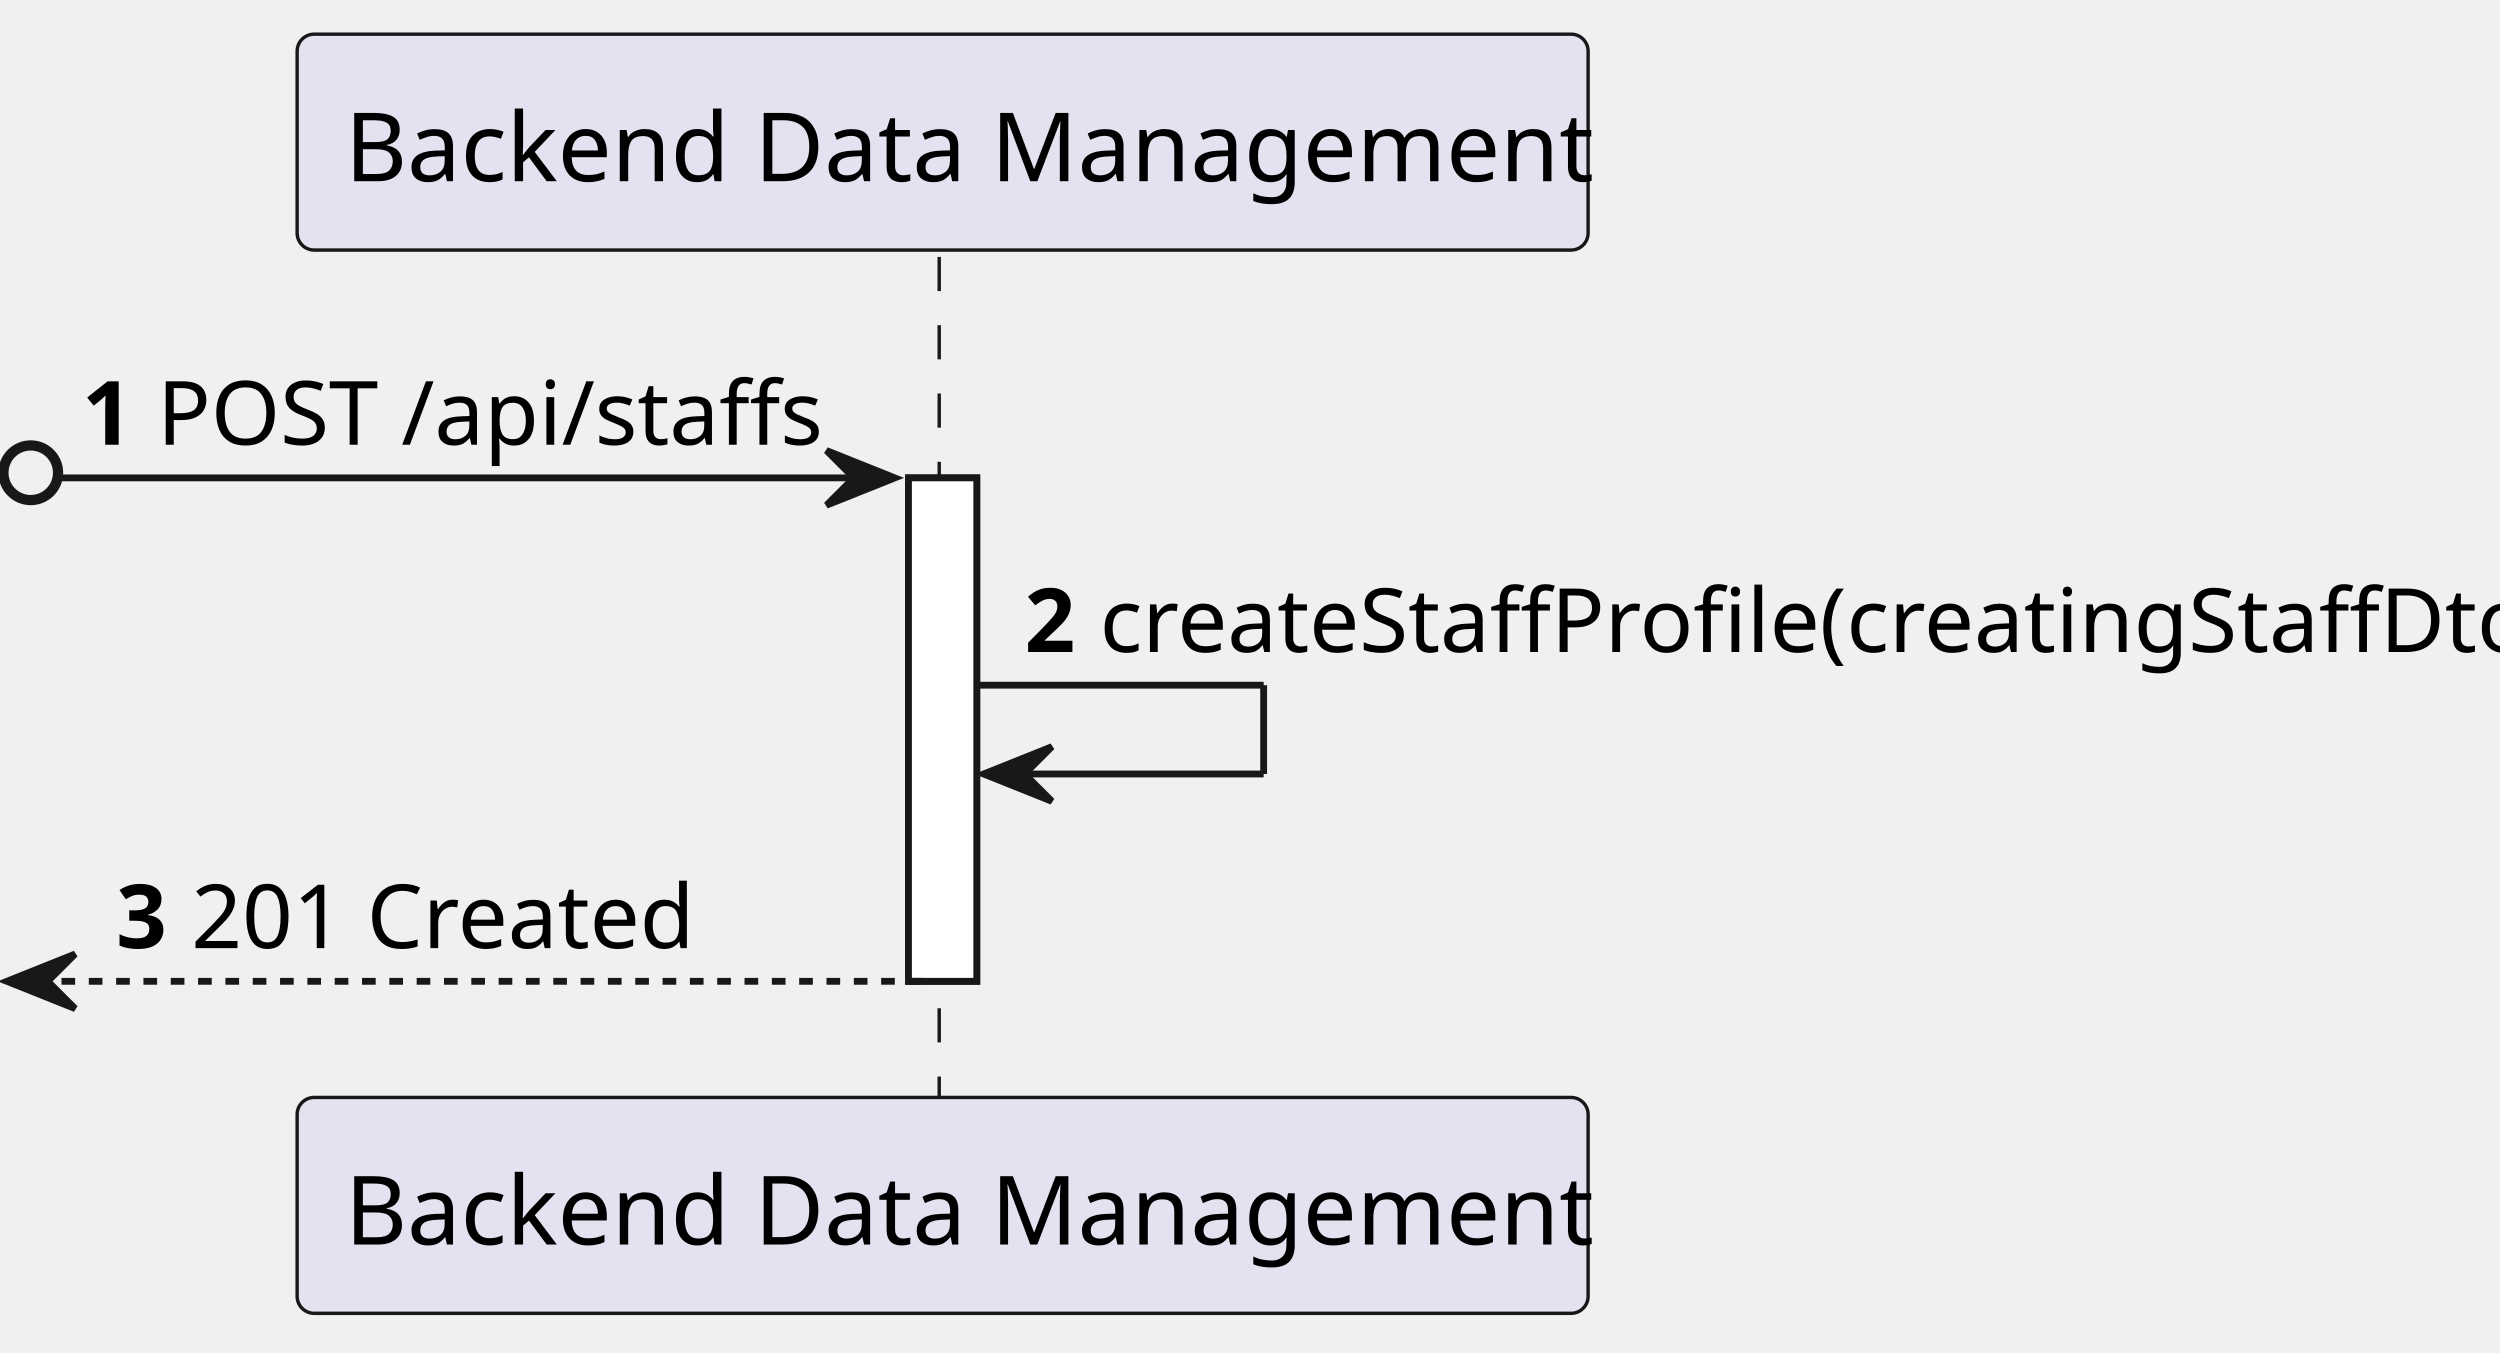
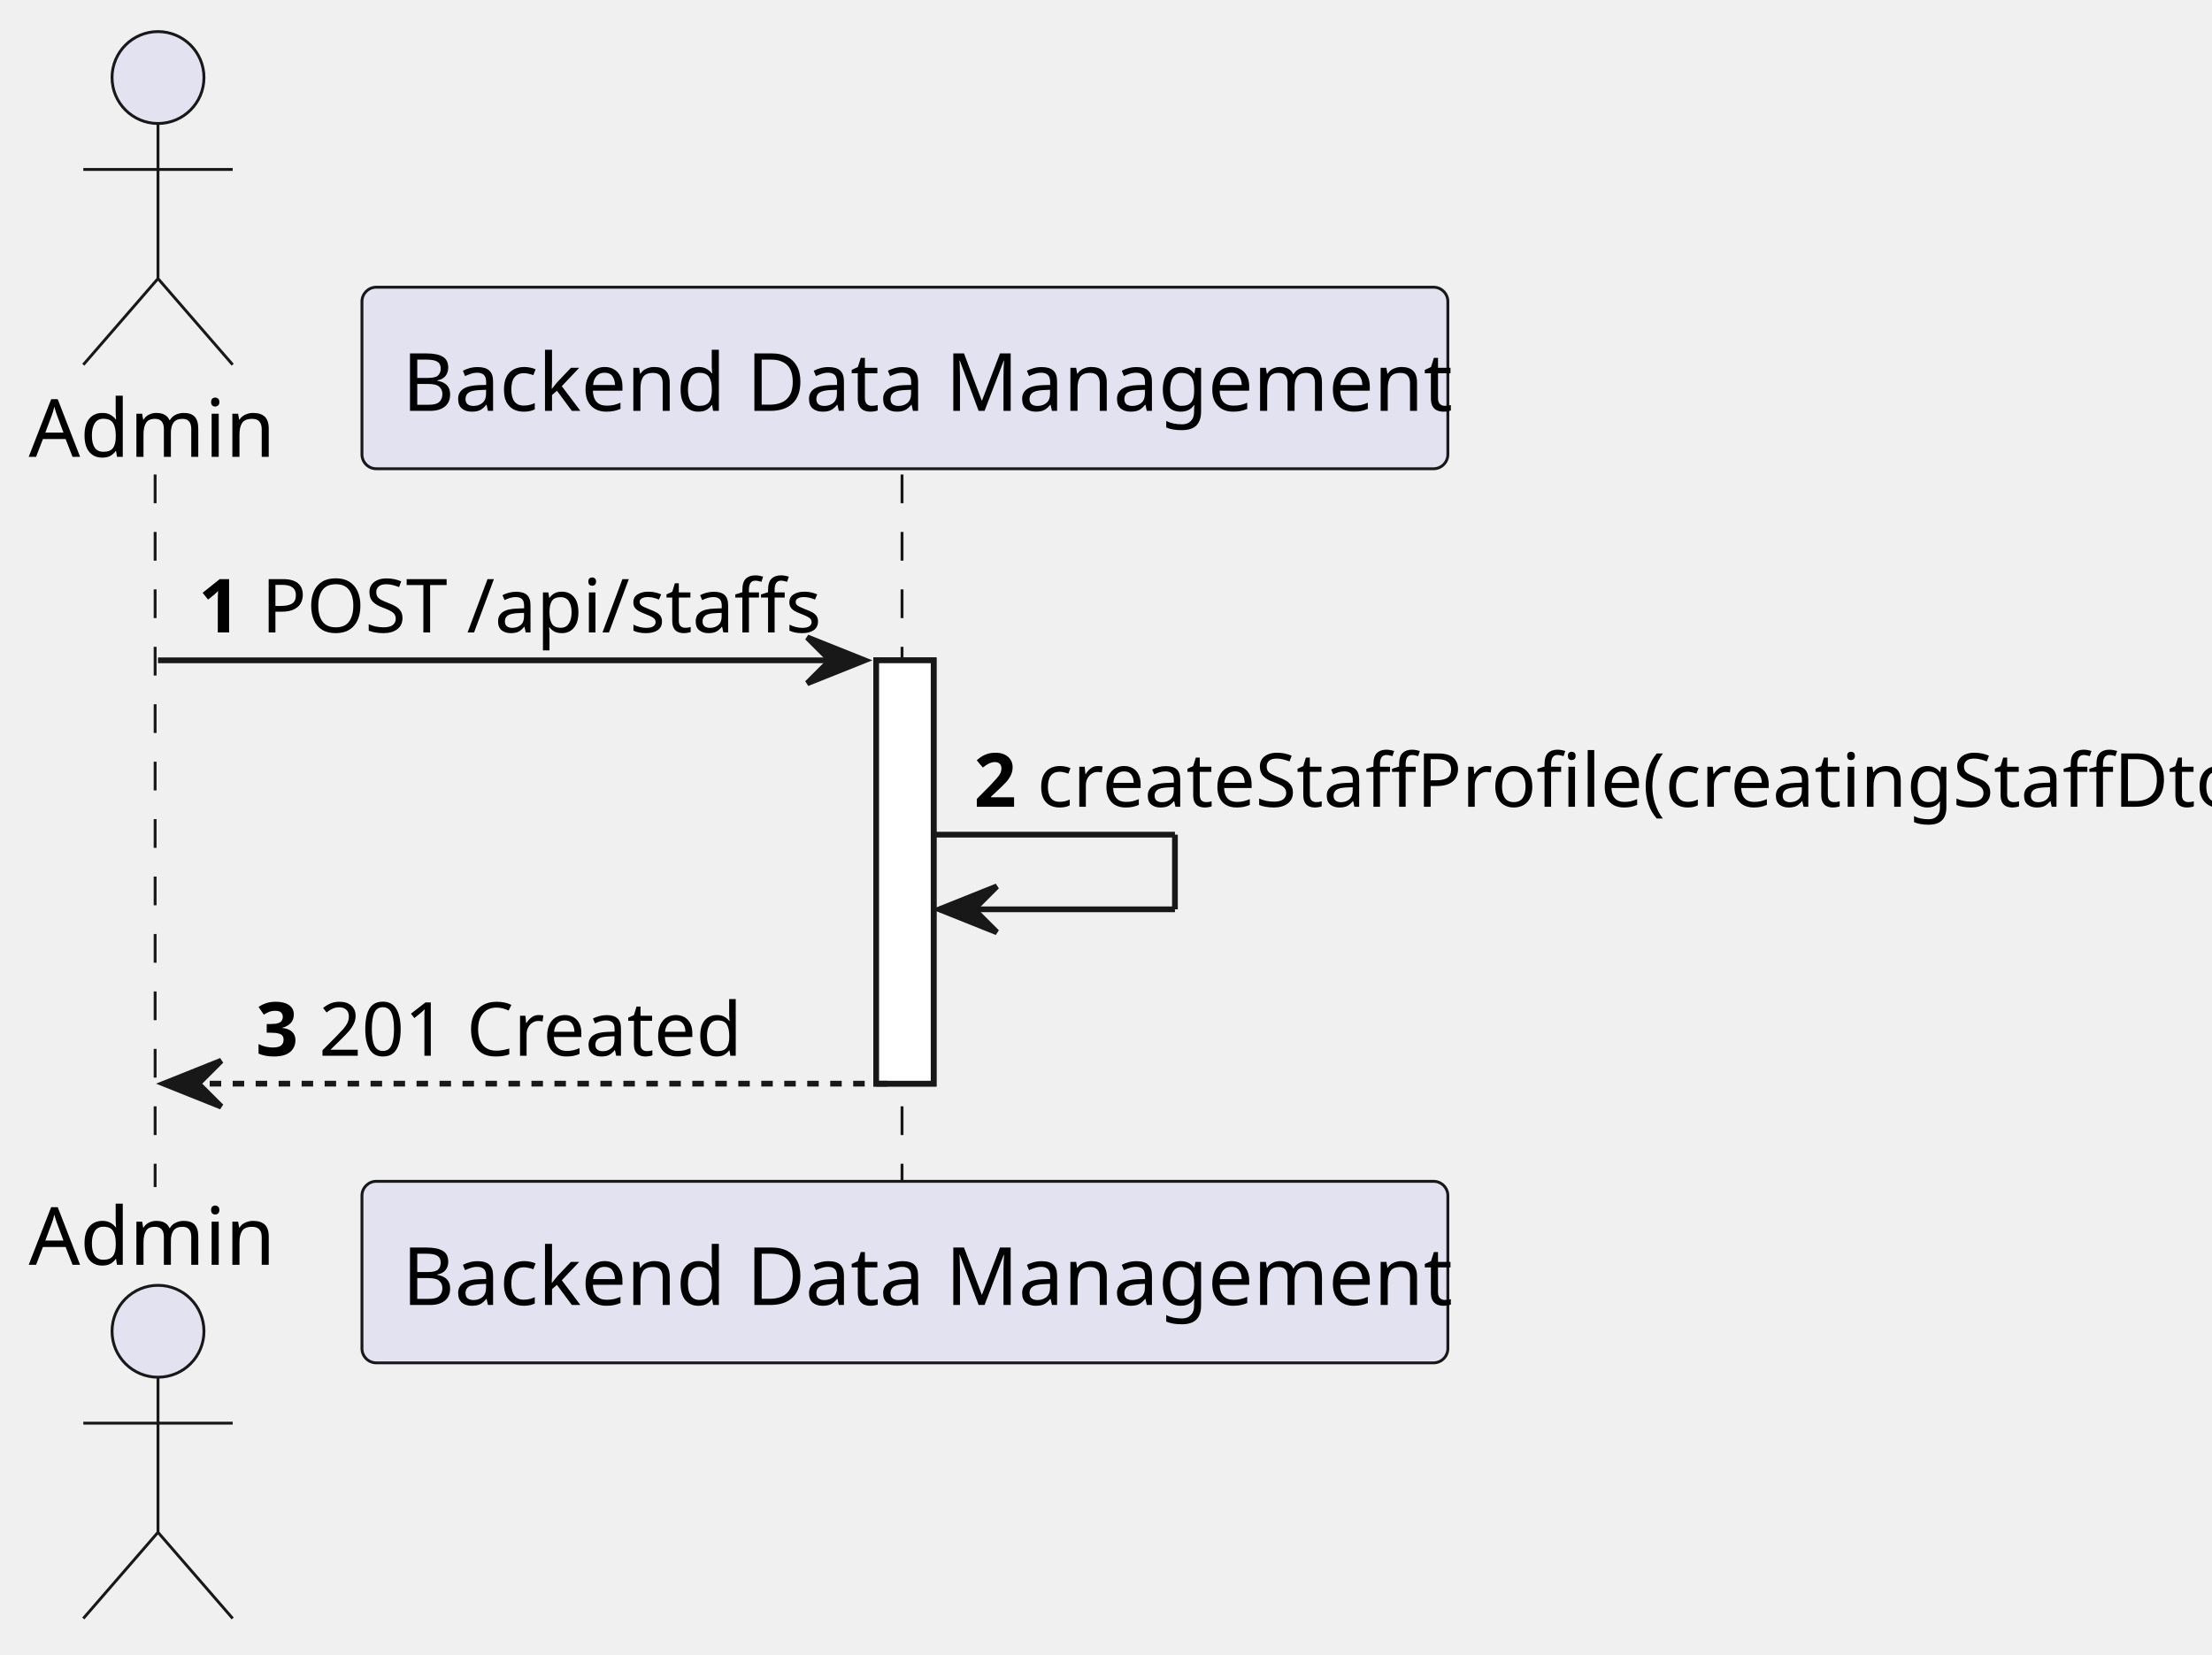
- <svg xmlns="http://www.w3.org/2000/svg" contentStyleType="text/css" height="198px" preserveAspectRatio="none" style="width:366px;height:198px;background:#FFFFFF;" version="1.1" viewBox="0 0 366 198" width="366px" zoomAndPan="magnify">
+ <svg xmlns="http://www.w3.org/2000/svg" contentStyleType="text/css" height="288px" preserveAspectRatio="none" style="width:385px;height:288px;background:#FFFFFF;" version="1.1" viewBox="0 0 385 288" width="385px" zoomAndPan="magnify">
  <defs />
  <g>
-     <rect fill="#FFFFFF" height="73.703" style="stroke:#181818;stroke-width:1.0;" width="10" x="133" y="69.961" />
-     <line style="stroke:#181818;stroke-width:0.5;stroke-dasharray:5.0,5.0;" x1="137.5" x2="137.5" y1="37.609" y2="161.664" />
-     <rect fill="#E2E2F0" height="31.609" rx="2.5" ry="2.5" style="stroke:#181818;stroke-width:0.5;" width="189" x="43.5" y="5" />
-     <text fill="#000000" font-family="sans-serif" font-size="14" lengthAdjust="spacing" textLength="175" x="50.5" y="26.533">Backend Data Management</text>
-     <rect fill="#E2E2F0" height="31.609" rx="2.5" ry="2.5" style="stroke:#181818;stroke-width:0.5;" width="189" x="43.5" y="160.664" />
-     <text fill="#000000" font-family="sans-serif" font-size="14" lengthAdjust="spacing" textLength="175" x="50.5" y="182.197">Backend Data Management</text>
-     <rect fill="#FFFFFF" height="73.703" style="stroke:#181818;stroke-width:1.0;" width="10" x="133" y="69.961" />
-     <ellipse cx="4.5" cy="69.211" fill="none" rx="4" ry="4" style="stroke:#181818;stroke-width:1.5;" />
-     <polygon fill="#181818" points="121,65.961,131,69.961,121,73.961,125,69.961" style="stroke:#181818;stroke-width:1.0;" />
-     <line style="stroke:#181818;stroke-width:1.0;" x1="9" x2="127" y1="69.961" y2="69.961" />
-     <text fill="#000000" font-family="sans-serif" font-size="13" font-weight="bold" lengthAdjust="spacing" textLength="7" x="12" y="65.105">1</text>
-     <text fill="#000000" font-family="sans-serif" font-size="13" lengthAdjust="spacing" textLength="95" x="23" y="65.105">POST /api/staffs</text>
-     <line style="stroke:#181818;stroke-width:1.0;" x1="143" x2="185" y1="100.312" y2="100.312" />
-     <line style="stroke:#181818;stroke-width:1.0;" x1="185" x2="185" y1="100.312" y2="113.312" />
-     <line style="stroke:#181818;stroke-width:1.0;" x1="144" x2="185" y1="113.312" y2="113.312" />
-     <polygon fill="#181818" points="154,109.312,144,113.312,154,117.312,150,113.312" style="stroke:#181818;stroke-width:1.0;" />
-     <text fill="#000000" font-family="sans-serif" font-size="13" font-weight="bold" lengthAdjust="spacing" textLength="7" x="150" y="95.456">2</text>
-     <text fill="#000000" font-family="sans-serif" font-size="13" lengthAdjust="spacing" textLength="198" x="161" y="95.456">createStaffProfile(creatingStaffDto)</text>
-     <polygon fill="#181818" points="11,139.664,1,143.664,11,147.664,7,143.664" style="stroke:#181818;stroke-width:1.0;" />
-     <line style="stroke:#181818;stroke-width:1.0;stroke-dasharray:2.0,2.0;" x1="5" x2="137" y1="143.664" y2="143.664" />
-     <text fill="#000000" font-family="sans-serif" font-size="13" font-weight="bold" lengthAdjust="spacing" textLength="7" x="17" y="138.808">3</text>
-     <text fill="#000000" font-family="sans-serif" font-size="13" lengthAdjust="spacing" textLength="70" x="28" y="138.808">201 Created</text>
+     <rect fill="#FFFFFF" height="73.703" style="stroke:#181818;stroke-width:1.0;" width="10" x="152.5" y="114.961" />
+     <line style="stroke:#181818;stroke-width:0.5;stroke-dasharray:5.0,5.0;" x1="27" x2="27" y1="82.609" y2="206.664" />
+     <line style="stroke:#181818;stroke-width:0.5;stroke-dasharray:5.0,5.0;" x1="157" x2="157" y1="82.609" y2="206.664" />
+     <text fill="#000000" font-family="sans-serif" font-size="14" lengthAdjust="spacing" textLength="39" x="5" y="79.533">Admin</text>
+     <ellipse cx="27.5" cy="13.5" fill="#E2E2F0" rx="8" ry="8" style="stroke:#181818;stroke-width:0.5;" />
+     <path d="M27.5,21.5 L27.5,48.5 M14.5,29.5 L40.5,29.5 M27.5,48.5 L14.5,63.5 M27.5,48.5 L40.5,63.5 " fill="none" style="stroke:#181818;stroke-width:0.5;" />
+     <text fill="#000000" font-family="sans-serif" font-size="14" lengthAdjust="spacing" textLength="39" x="5" y="220.197">Admin</text>
+     <ellipse cx="27.5" cy="231.773" fill="#E2E2F0" rx="8" ry="8" style="stroke:#181818;stroke-width:0.5;" />
+     <path d="M27.5,239.773 L27.5,266.773 M14.5,247.773 L40.5,247.773 M27.5,266.773 L14.5,281.773 M27.5,266.773 L40.5,281.773 " fill="none" style="stroke:#181818;stroke-width:0.5;" />
+     <rect fill="#E2E2F0" height="31.609" rx="2.5" ry="2.5" style="stroke:#181818;stroke-width:0.5;" width="189" x="63" y="50" />
+     <text fill="#000000" font-family="sans-serif" font-size="14" lengthAdjust="spacing" textLength="175" x="70" y="71.533">Backend Data Management</text>
+     <rect fill="#E2E2F0" height="31.609" rx="2.5" ry="2.5" style="stroke:#181818;stroke-width:0.5;" width="189" x="63" y="205.664" />
+     <text fill="#000000" font-family="sans-serif" font-size="14" lengthAdjust="spacing" textLength="175" x="70" y="227.197">Backend Data Management</text>
+     <rect fill="#FFFFFF" height="73.703" style="stroke:#181818;stroke-width:1.0;" width="10" x="152.5" y="114.961" />
+     <polygon fill="#181818" points="140.5,110.961,150.5,114.961,140.5,118.961,144.5,114.961" style="stroke:#181818;stroke-width:1.0;" />
+     <line style="stroke:#181818;stroke-width:1.0;" x1="27.5" x2="146.5" y1="114.961" y2="114.961" />
+     <text fill="#000000" font-family="sans-serif" font-size="13" font-weight="bold" lengthAdjust="spacing" textLength="7" x="34.5" y="110.105">1</text>
+     <text fill="#000000" font-family="sans-serif" font-size="13" lengthAdjust="spacing" textLength="95" x="45.5" y="110.105">POST /api/staffs</text>
+     <line style="stroke:#181818;stroke-width:1.0;" x1="162.5" x2="204.5" y1="145.312" y2="145.312" />
+     <line style="stroke:#181818;stroke-width:1.0;" x1="204.5" x2="204.5" y1="145.312" y2="158.312" />
+     <line style="stroke:#181818;stroke-width:1.0;" x1="163.5" x2="204.5" y1="158.312" y2="158.312" />
+     <polygon fill="#181818" points="173.5,154.312,163.5,158.312,173.5,162.312,169.5,158.312" style="stroke:#181818;stroke-width:1.0;" />
+     <text fill="#000000" font-family="sans-serif" font-size="13" font-weight="bold" lengthAdjust="spacing" textLength="7" x="169.5" y="140.456">2</text>
+     <text fill="#000000" font-family="sans-serif" font-size="13" lengthAdjust="spacing" textLength="198" x="180.5" y="140.456">createStaffProfile(creatingStaffDto)</text>
+     <polygon fill="#181818" points="38.5,184.664,28.5,188.664,38.5,192.664,34.5,188.664" style="stroke:#181818;stroke-width:1.0;" />
+     <line style="stroke:#181818;stroke-width:1.0;stroke-dasharray:2.0,2.0;" x1="32.5" x2="156.5" y1="188.664" y2="188.664" />
+     <text fill="#000000" font-family="sans-serif" font-size="13" font-weight="bold" lengthAdjust="spacing" textLength="7" x="44.5" y="183.808">3</text>
+     <text fill="#000000" font-family="sans-serif" font-size="13" lengthAdjust="spacing" textLength="70" x="55.5" y="183.808">201 Created</text>
  </g>
</svg>
